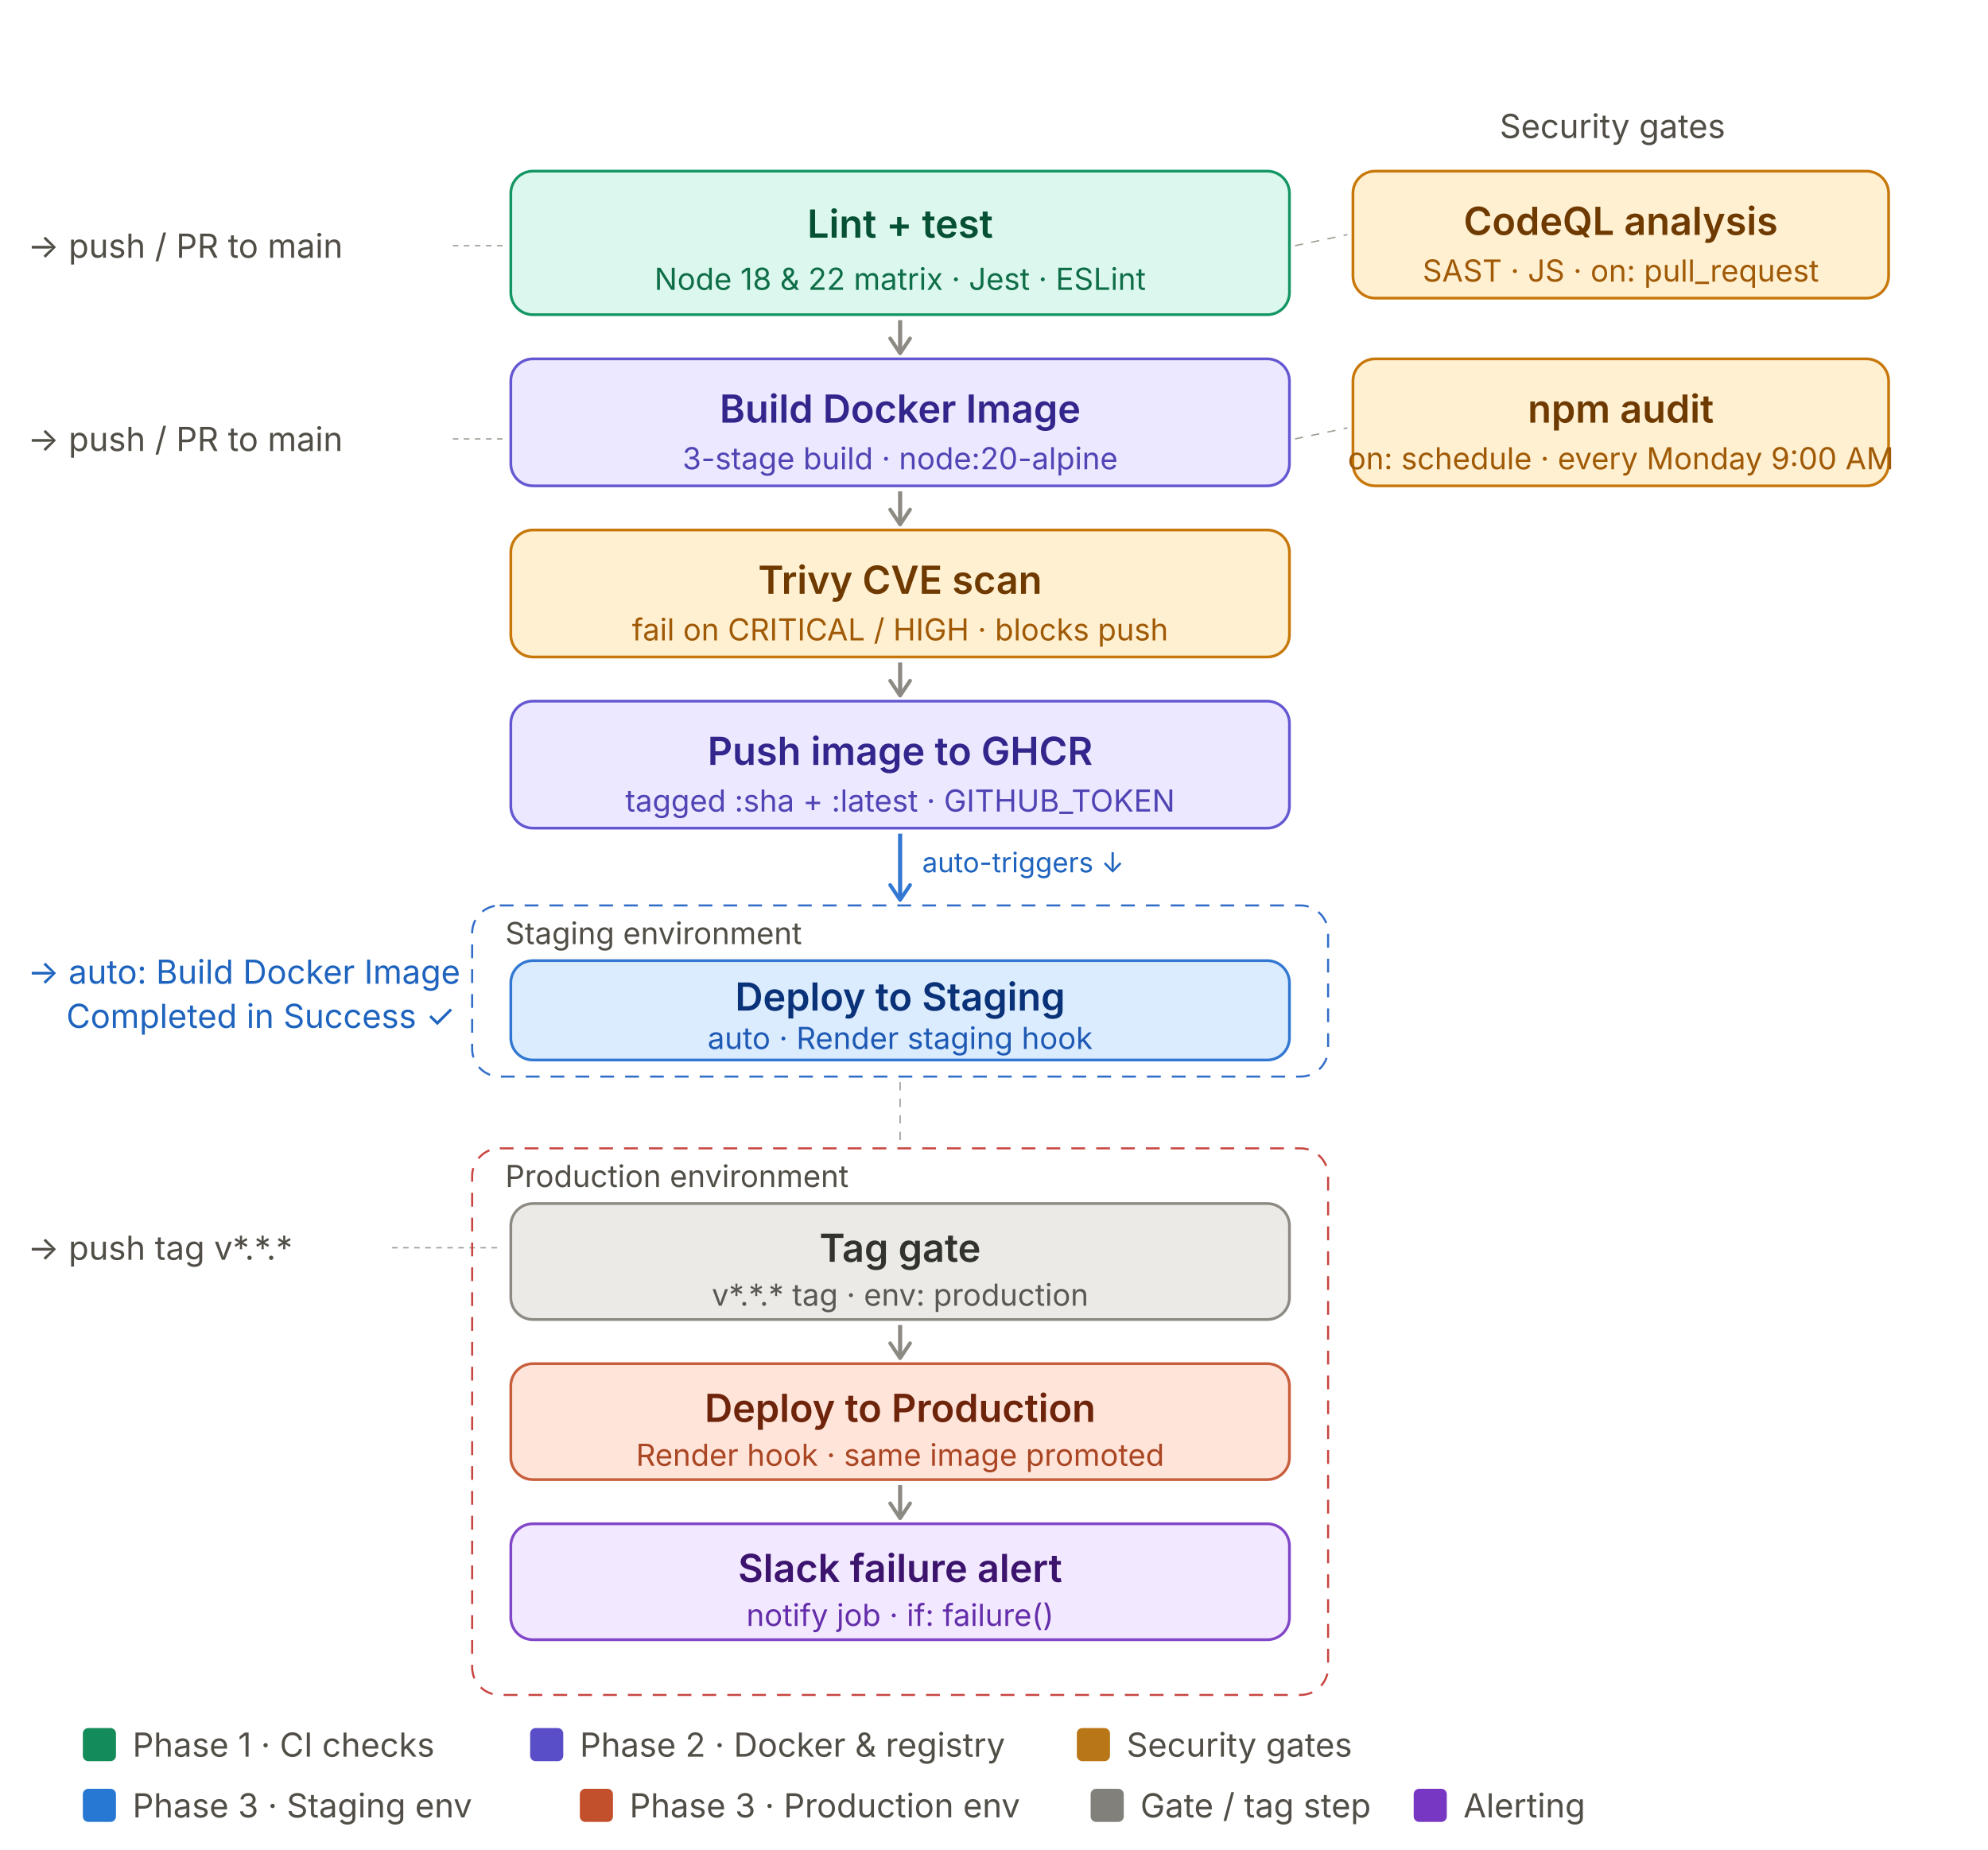
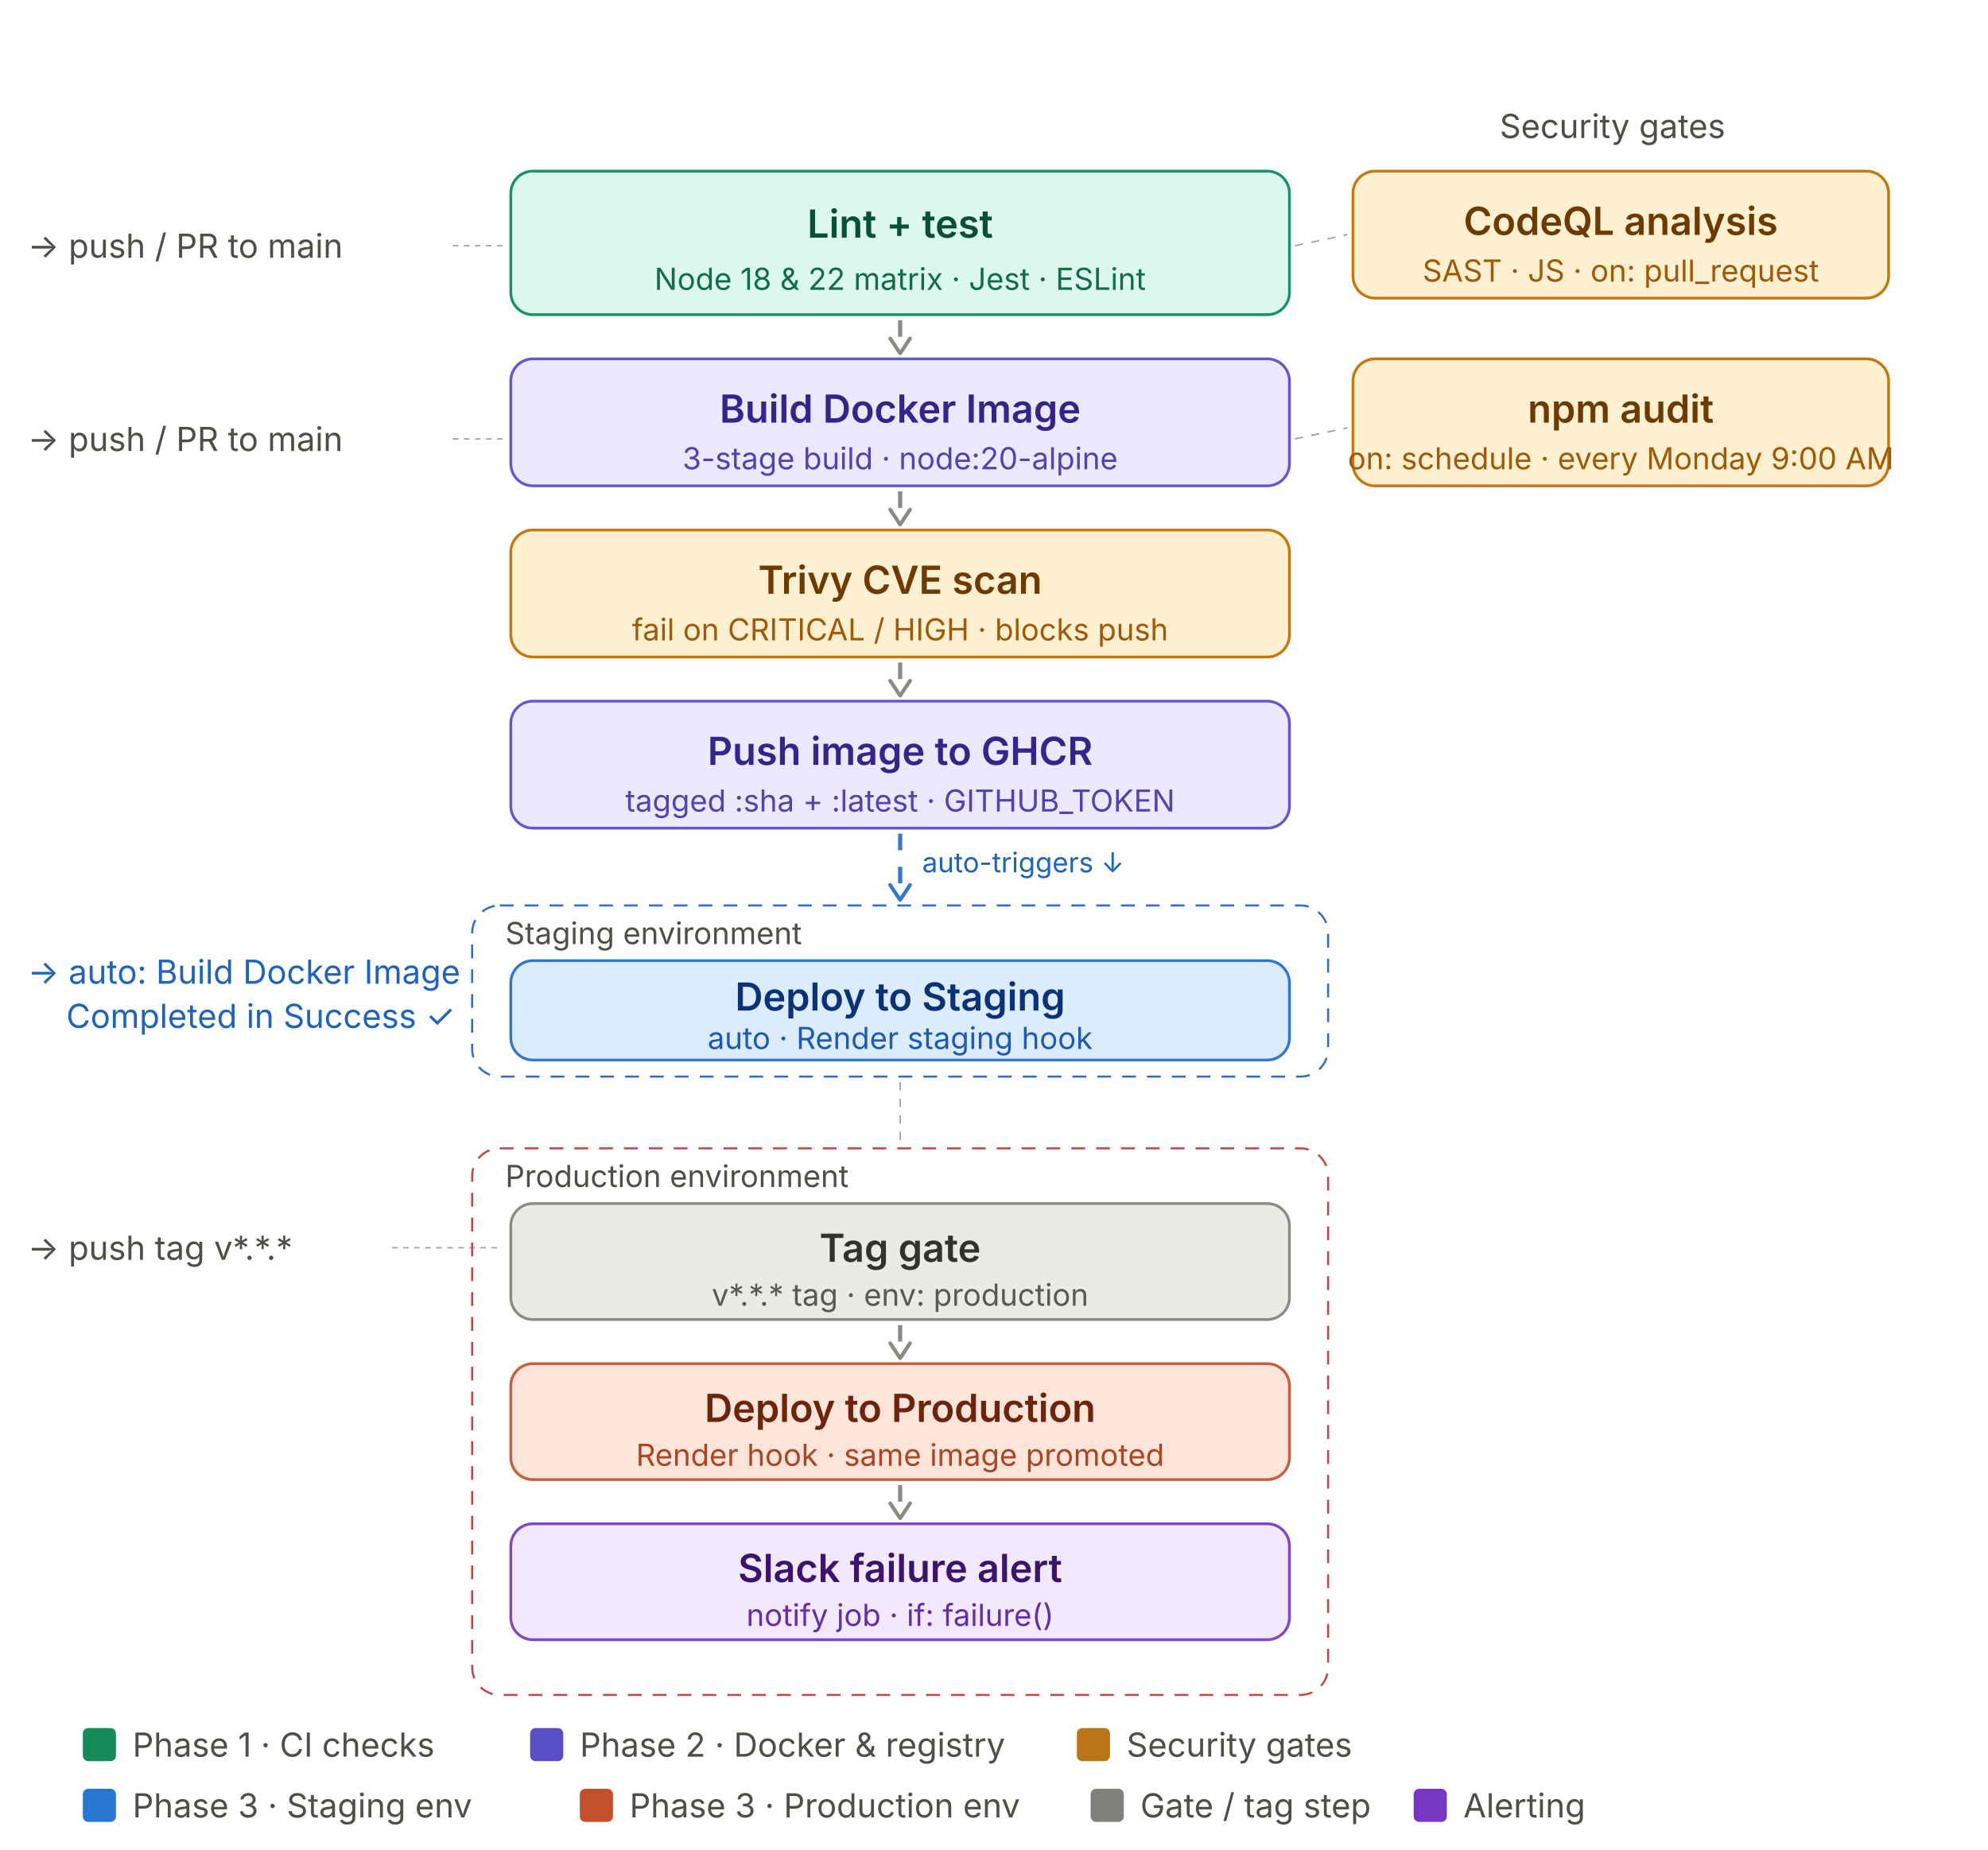
<svg xmlns="http://www.w3.org/2000/svg" width="100%" viewBox="0 0 720 670">
  <defs>
    <marker id="arr" viewBox="0 0 10 10" refX="8" refY="5" markerWidth="6" markerHeight="6" orient="auto-start-reverse">
      <path d="M2 1L8 5L2 9" fill="none" stroke="context-stroke" stroke-width="1.5" stroke-linecap="round" stroke-linejoin="round" />
    </marker>
+     <style>
+       .flow {
+         stroke-dasharray: 6 6;
+         animation: flow 1.5s linear infinite;
+       }
+       @keyframes flow {
+         from { stroke-dashoffset: 0; }
+         to   { stroke-dashoffset: -12; }
+       }
+     </style>
  </defs>
  <rect width="720" height="670" fill="rgb(255,255,255)" />
  <text x="10" y="89" dominant-baseline="central" style="fill:rgb(80,78,70);font-family:-apple-system,BlinkMacSystemFont,'Segoe UI',sans-serif;font-size:12px">→
    push / PR to main</text>
  <line x1="164" y1="89" x2="182" y2="89" stroke="rgb(160,158,150)" stroke-width="0.5" stroke-dasharray="2 2" />
  <text x="10" y="159" dominant-baseline="central" style="fill:rgb(80,78,70);font-family:-apple-system,BlinkMacSystemFont,'Segoe UI',sans-serif;font-size:12px">→
    push / PR to main</text>
  <line x1="164" y1="159" x2="182" y2="159" stroke="rgb(160,158,150)" stroke-width="0.5" stroke-dasharray="2 2" />
  <text x="10" y="352" dominant-baseline="central" style="fill:rgb(30,100,190);font-family:-apple-system,BlinkMacSystemFont,'Segoe UI',sans-serif;font-size:12px">
    <tspan x="10" dy="0">→ auto: Build Docker Image</tspan>
    <tspan x="24" dy="16"> Completed in Success ✓</tspan>
  </text>
  <text x="10" y="452" dominant-baseline="central" style="fill:rgb(80,78,70);font-family:-apple-system,BlinkMacSystemFont,'Segoe UI',sans-serif;font-size:12px">→
    push tag v*.*.*</text>
  <line x1="142" y1="452" x2="182" y2="452" stroke="rgb(160,158,150)" stroke-width="0.5" stroke-dasharray="2 2" />
  <text x="584" y="50" text-anchor="middle" style="fill:rgb(80,78,70);font-family:-apple-system,BlinkMacSystemFont,'Segoe UI',sans-serif;font-size:12px">Security
    gates</text>
  <g>
    <rect x="185" y="62" width="282" height="52" rx="8" fill="rgb(220,248,238)" stroke="rgb(20,150,100)" stroke-width="1" />
    <text x="326" y="81" text-anchor="middle" dominant-baseline="central" style="fill:rgb(6,80,52);font-family:-apple-system,BlinkMacSystemFont,'Segoe UI',sans-serif;font-size:14px;font-weight:600">Lint
      + test</text>
    <text x="326" y="101" text-anchor="middle" dominant-baseline="central" style="fill:rgb(15,110,72);font-family:-apple-system,BlinkMacSystemFont,'Segoe UI',sans-serif;font-size:11px">Node
      18 &amp; 22 matrix · Jest · ESLint</text>
  </g>
-   <line x1="326" y1="116" x2="326" y2="128" marker-end="url(#arr)" style="stroke:rgb(140,138,130);stroke-width:1.5" />
+   <line x1="326" y1="116" x2="326" y2="128" marker-end="url(#arr)" class="flow" style="stroke:rgb(140,138,130);stroke-width:1.5" />
  <g>
    <rect x="185" y="130" width="282" height="46" rx="8" fill="rgb(235,232,255)" stroke="rgb(100,88,210)" stroke-width="1" />
    <text x="326" y="148" text-anchor="middle" dominant-baseline="central" style="fill:rgb(50,38,140);font-family:-apple-system,BlinkMacSystemFont,'Segoe UI',sans-serif;font-size:14px;font-weight:600">Build
      Docker Image</text>
    <text x="326" y="166" text-anchor="middle" dominant-baseline="central" style="fill:rgb(80,68,180);font-family:-apple-system,BlinkMacSystemFont,'Segoe UI',sans-serif;font-size:11px">3-stage
      build · node:20-alpine</text>
  </g>
-   <line x1="326" y1="178" x2="326" y2="190" marker-end="url(#arr)" style="stroke:rgb(140,138,130);stroke-width:1.5" />
+   <line x1="326" y1="178" x2="326" y2="190" marker-end="url(#arr)" class="flow" style="stroke:rgb(140,138,130);stroke-width:1.5" />
  <g>
    <rect x="185" y="192" width="282" height="46" rx="8" fill="rgb(255,240,210)" stroke="rgb(200,120,10)" stroke-width="1" />
    <text x="326" y="210" text-anchor="middle" dominant-baseline="central" style="fill:rgb(110,58,0);font-family:-apple-system,BlinkMacSystemFont,'Segoe UI',sans-serif;font-size:14px;font-weight:600">Trivy
      CVE scan</text>
    <text x="326" y="228" text-anchor="middle" dominant-baseline="central" style="fill:rgb(160,90,6);font-family:-apple-system,BlinkMacSystemFont,'Segoe UI',sans-serif;font-size:11px">fail
      on CRITICAL / HIGH · blocks push</text>
  </g>
-   <line x1="326" y1="240" x2="326" y2="252" marker-end="url(#arr)" style="stroke:rgb(140,138,130);stroke-width:1.5" />
+   <line x1="326" y1="240" x2="326" y2="252" marker-end="url(#arr)" class="flow" style="stroke:rgb(140,138,130);stroke-width:1.5" />
  <g>
    <rect x="185" y="254" width="282" height="46" rx="8" fill="rgb(235,232,255)" stroke="rgb(100,88,210)" stroke-width="1" />
    <text x="326" y="272" text-anchor="middle" dominant-baseline="central" style="fill:rgb(50,38,140);font-family:-apple-system,BlinkMacSystemFont,'Segoe UI',sans-serif;font-size:14px;font-weight:600">Push
      image to GHCR</text>
    <text x="326" y="290" text-anchor="middle" dominant-baseline="central" style="fill:rgb(80,68,180);font-family:-apple-system,BlinkMacSystemFont,'Segoe UI',sans-serif;font-size:11px">tagged
      :sha + :latest · GITHUB_TOKEN</text>
  </g>
-   <line x1="326" y1="302" x2="326" y2="326" marker-end="url(#arr)" style="stroke:rgb(50,120,210);stroke-width:1.5" />
+   <line x1="326" y1="302" x2="326" y2="326" marker-end="url(#arr)" class="flow" style="stroke:rgb(50,120,210);stroke-width:1.5" />
  <text x="334" y="316" style="fill:rgb(30,100,190);font-family:-apple-system,BlinkMacSystemFont,'Segoe UI',sans-serif;font-size:10px">auto-triggers
    ↓</text>
  <rect x="171" y="328" width="310" height="62" rx="10" fill="none" stroke="rgb(50,110,200)" stroke-dasharray="5 4" stroke-width="0.75" />
  <text x="183" y="342" style="fill:rgb(80,78,70);font-family:-apple-system,BlinkMacSystemFont,'Segoe UI',sans-serif;font-size:11px">Staging
    environment</text>
  <g>
    <rect x="185" y="348" width="282" height="36" rx="8" fill="rgb(220,236,255)" stroke="rgb(50,120,210)" stroke-width="1" />
    <text x="326" y="361" text-anchor="middle" dominant-baseline="central" style="fill:rgb(10,50,120);font-family:-apple-system,BlinkMacSystemFont,'Segoe UI',sans-serif;font-size:14px;font-weight:600">Deploy
      to Staging</text>
    <text x="326" y="376" text-anchor="middle" dominant-baseline="central" style="fill:rgb(30,90,180);font-family:-apple-system,BlinkMacSystemFont,'Segoe UI',sans-serif;font-size:11px">auto
      · Render staging hook</text>
  </g>
  <line x1="326" y1="392" x2="326" y2="414" stroke="rgb(160,158,150)" stroke-width="0.5" stroke-dasharray="3 3" />
  <rect x="171" y="416" width="310" height="198" rx="10" fill="none" stroke="rgb(200,70,65)" stroke-dasharray="5 4" stroke-width="0.75" />
  <text x="183" y="430" style="fill:rgb(80,78,70);font-family:-apple-system,BlinkMacSystemFont,'Segoe UI',sans-serif;font-size:11px">Production
    environment</text>
  <g>
    <rect x="185" y="436" width="282" height="42" rx="8" fill="rgb(235,234,230)" stroke="rgb(140,138,130)" stroke-width="1" />
    <text x="326" y="452" text-anchor="middle" dominant-baseline="central" style="fill:rgb(50,50,46);font-family:-apple-system,BlinkMacSystemFont,'Segoe UI',sans-serif;font-size:14px;font-weight:600">Tag
      gate</text>
    <text x="326" y="469" text-anchor="middle" dominant-baseline="central" style="fill:rgb(90,88,82);font-family:-apple-system,BlinkMacSystemFont,'Segoe UI',sans-serif;font-size:11px">v*.*.*
      tag · env: production</text>
  </g>
-   <line x1="326" y1="480" x2="326" y2="492" marker-end="url(#arr)" style="stroke:rgb(140,138,130);stroke-width:1.5" />
+   <line x1="326" y1="480" x2="326" y2="492" marker-end="url(#arr)" class="flow" style="stroke:rgb(140,138,130);stroke-width:1.5" />
  <g>
    <rect x="185" y="494" width="282" height="42" rx="8" fill="rgb(255,228,218)" stroke="rgb(200,95,60)" stroke-width="1" />
    <text x="326" y="510" text-anchor="middle" dominant-baseline="central" style="fill:rgb(110,36,10);font-family:-apple-system,BlinkMacSystemFont,'Segoe UI',sans-serif;font-size:14px;font-weight:600">Deploy
      to Production</text>
    <text x="326" y="527" text-anchor="middle" dominant-baseline="central" style="fill:rgb(170,70,35);font-family:-apple-system,BlinkMacSystemFont,'Segoe UI',sans-serif;font-size:11px">Render
      hook · same image promoted</text>
  </g>
-   <line x1="326" y1="538" x2="326" y2="550" marker-end="url(#arr)" style="stroke:rgb(140,138,130);stroke-width:1.5" />
+   <line x1="326" y1="538" x2="326" y2="550" marker-end="url(#arr)" class="flow" style="stroke:rgb(140,138,130);stroke-width:1.5" />
  <g>
    <rect x="185" y="552" width="282" height="42" rx="8" fill="rgb(242,232,255)" stroke="rgb(130,70,200)" stroke-width="1" />
    <text x="326" y="568" text-anchor="middle" dominant-baseline="central" style="fill:rgb(60,20,110);font-family:-apple-system,BlinkMacSystemFont,'Segoe UI',sans-serif;font-size:14px;font-weight:600">Slack
      failure alert</text>
    <text x="326" y="585" text-anchor="middle" dominant-baseline="central" style="fill:rgb(100,45,170);font-family:-apple-system,BlinkMacSystemFont,'Segoe UI',sans-serif;font-size:11px">notify
      job · if: failure()</text>
  </g>
  <g>
    <rect x="490" y="62" width="194" height="46" rx="8" fill="rgb(255,240,210)" stroke="rgb(200,120,10)" stroke-width="1" />
    <text x="587" y="80" text-anchor="middle" dominant-baseline="central" style="fill:rgb(110,58,0);font-family:-apple-system,BlinkMacSystemFont,'Segoe UI',sans-serif;font-size:14px;font-weight:600">CodeQL
      analysis</text>
    <text x="587" y="98" text-anchor="middle" dominant-baseline="central" style="fill:rgb(160,90,6);font-family:-apple-system,BlinkMacSystemFont,'Segoe UI',sans-serif;font-size:11px">SAST
      · JS · on: pull_request</text>
  </g>
  <g>
    <rect x="490" y="130" width="194" height="46" rx="8" fill="rgb(255,240,210)" stroke="rgb(200,120,10)" stroke-width="1" />
    <text x="587" y="148" text-anchor="middle" dominant-baseline="central" style="fill:rgb(110,58,0);font-family:-apple-system,BlinkMacSystemFont,'Segoe UI',sans-serif;font-size:14px;font-weight:600">npm
      audit</text>
    <text x="587" y="166" text-anchor="middle" dominant-baseline="central" style="fill:rgb(160,90,6);font-family:-apple-system,BlinkMacSystemFont,'Segoe UI',sans-serif;font-size:11px">on:
      schedule · every Monday 9:00 AM</text>
  </g>
  <line x1="469" y1="89" x2="488" y2="85" stroke="rgb(160,158,150)" stroke-width="0.5" stroke-dasharray="3 3" />
  <line x1="469" y1="159" x2="488" y2="155" stroke="rgb(160,158,150)" stroke-width="0.5" stroke-dasharray="3 3" />
  <rect x="30" y="626" width="12" height="12" rx="2" fill="rgb(20,140,90)" />
  <text x="48" y="632" dominant-baseline="central" style="fill:rgb(80,78,70);font-family:-apple-system,BlinkMacSystemFont,'Segoe UI',sans-serif;font-size:12px">Phase
    1 · CI checks</text>
  <rect x="192" y="626" width="12" height="12" rx="2" fill="rgb(90,78,200)" />
  <text x="210" y="632" dominant-baseline="central" style="fill:rgb(80,78,70);font-family:-apple-system,BlinkMacSystemFont,'Segoe UI',sans-serif;font-size:12px">Phase
    2 · Docker &amp; registry</text>
  <rect x="390" y="626" width="12" height="12" rx="2" fill="rgb(185,118,22)" />
  <text x="408" y="632" dominant-baseline="central" style="fill:rgb(80,78,70);font-family:-apple-system,BlinkMacSystemFont,'Segoe UI',sans-serif;font-size:12px">Security
    gates</text>
  <rect x="30" y="648" width="12" height="12" rx="2" fill="rgb(38,120,210)" />
  <text x="48" y="654" dominant-baseline="central" style="fill:rgb(80,78,70);font-family:-apple-system,BlinkMacSystemFont,'Segoe UI',sans-serif;font-size:12px">Phase
    3 · Staging env</text>
  <rect x="210" y="648" width="12" height="12" rx="2" fill="rgb(195,80,45)" />
  <text x="228" y="654" dominant-baseline="central" style="fill:rgb(80,78,70);font-family:-apple-system,BlinkMacSystemFont,'Segoe UI',sans-serif;font-size:12px">Phase
    3 · Production env</text>
  <rect x="395" y="648" width="12" height="12" rx="2" fill="rgb(130,128,122)" />
  <text x="413" y="654" dominant-baseline="central" style="fill:rgb(80,78,70);font-family:-apple-system,BlinkMacSystemFont,'Segoe UI',sans-serif;font-size:12px">Gate
    / tag step</text>
  <rect x="512" y="648" width="12" height="12" rx="2" fill="rgb(120,55,195)" />
  <text x="530" y="654" dominant-baseline="central" style="fill:rgb(80,78,70);font-family:-apple-system,BlinkMacSystemFont,'Segoe UI',sans-serif;font-size:12px">
    Alerting</text>
</svg>
